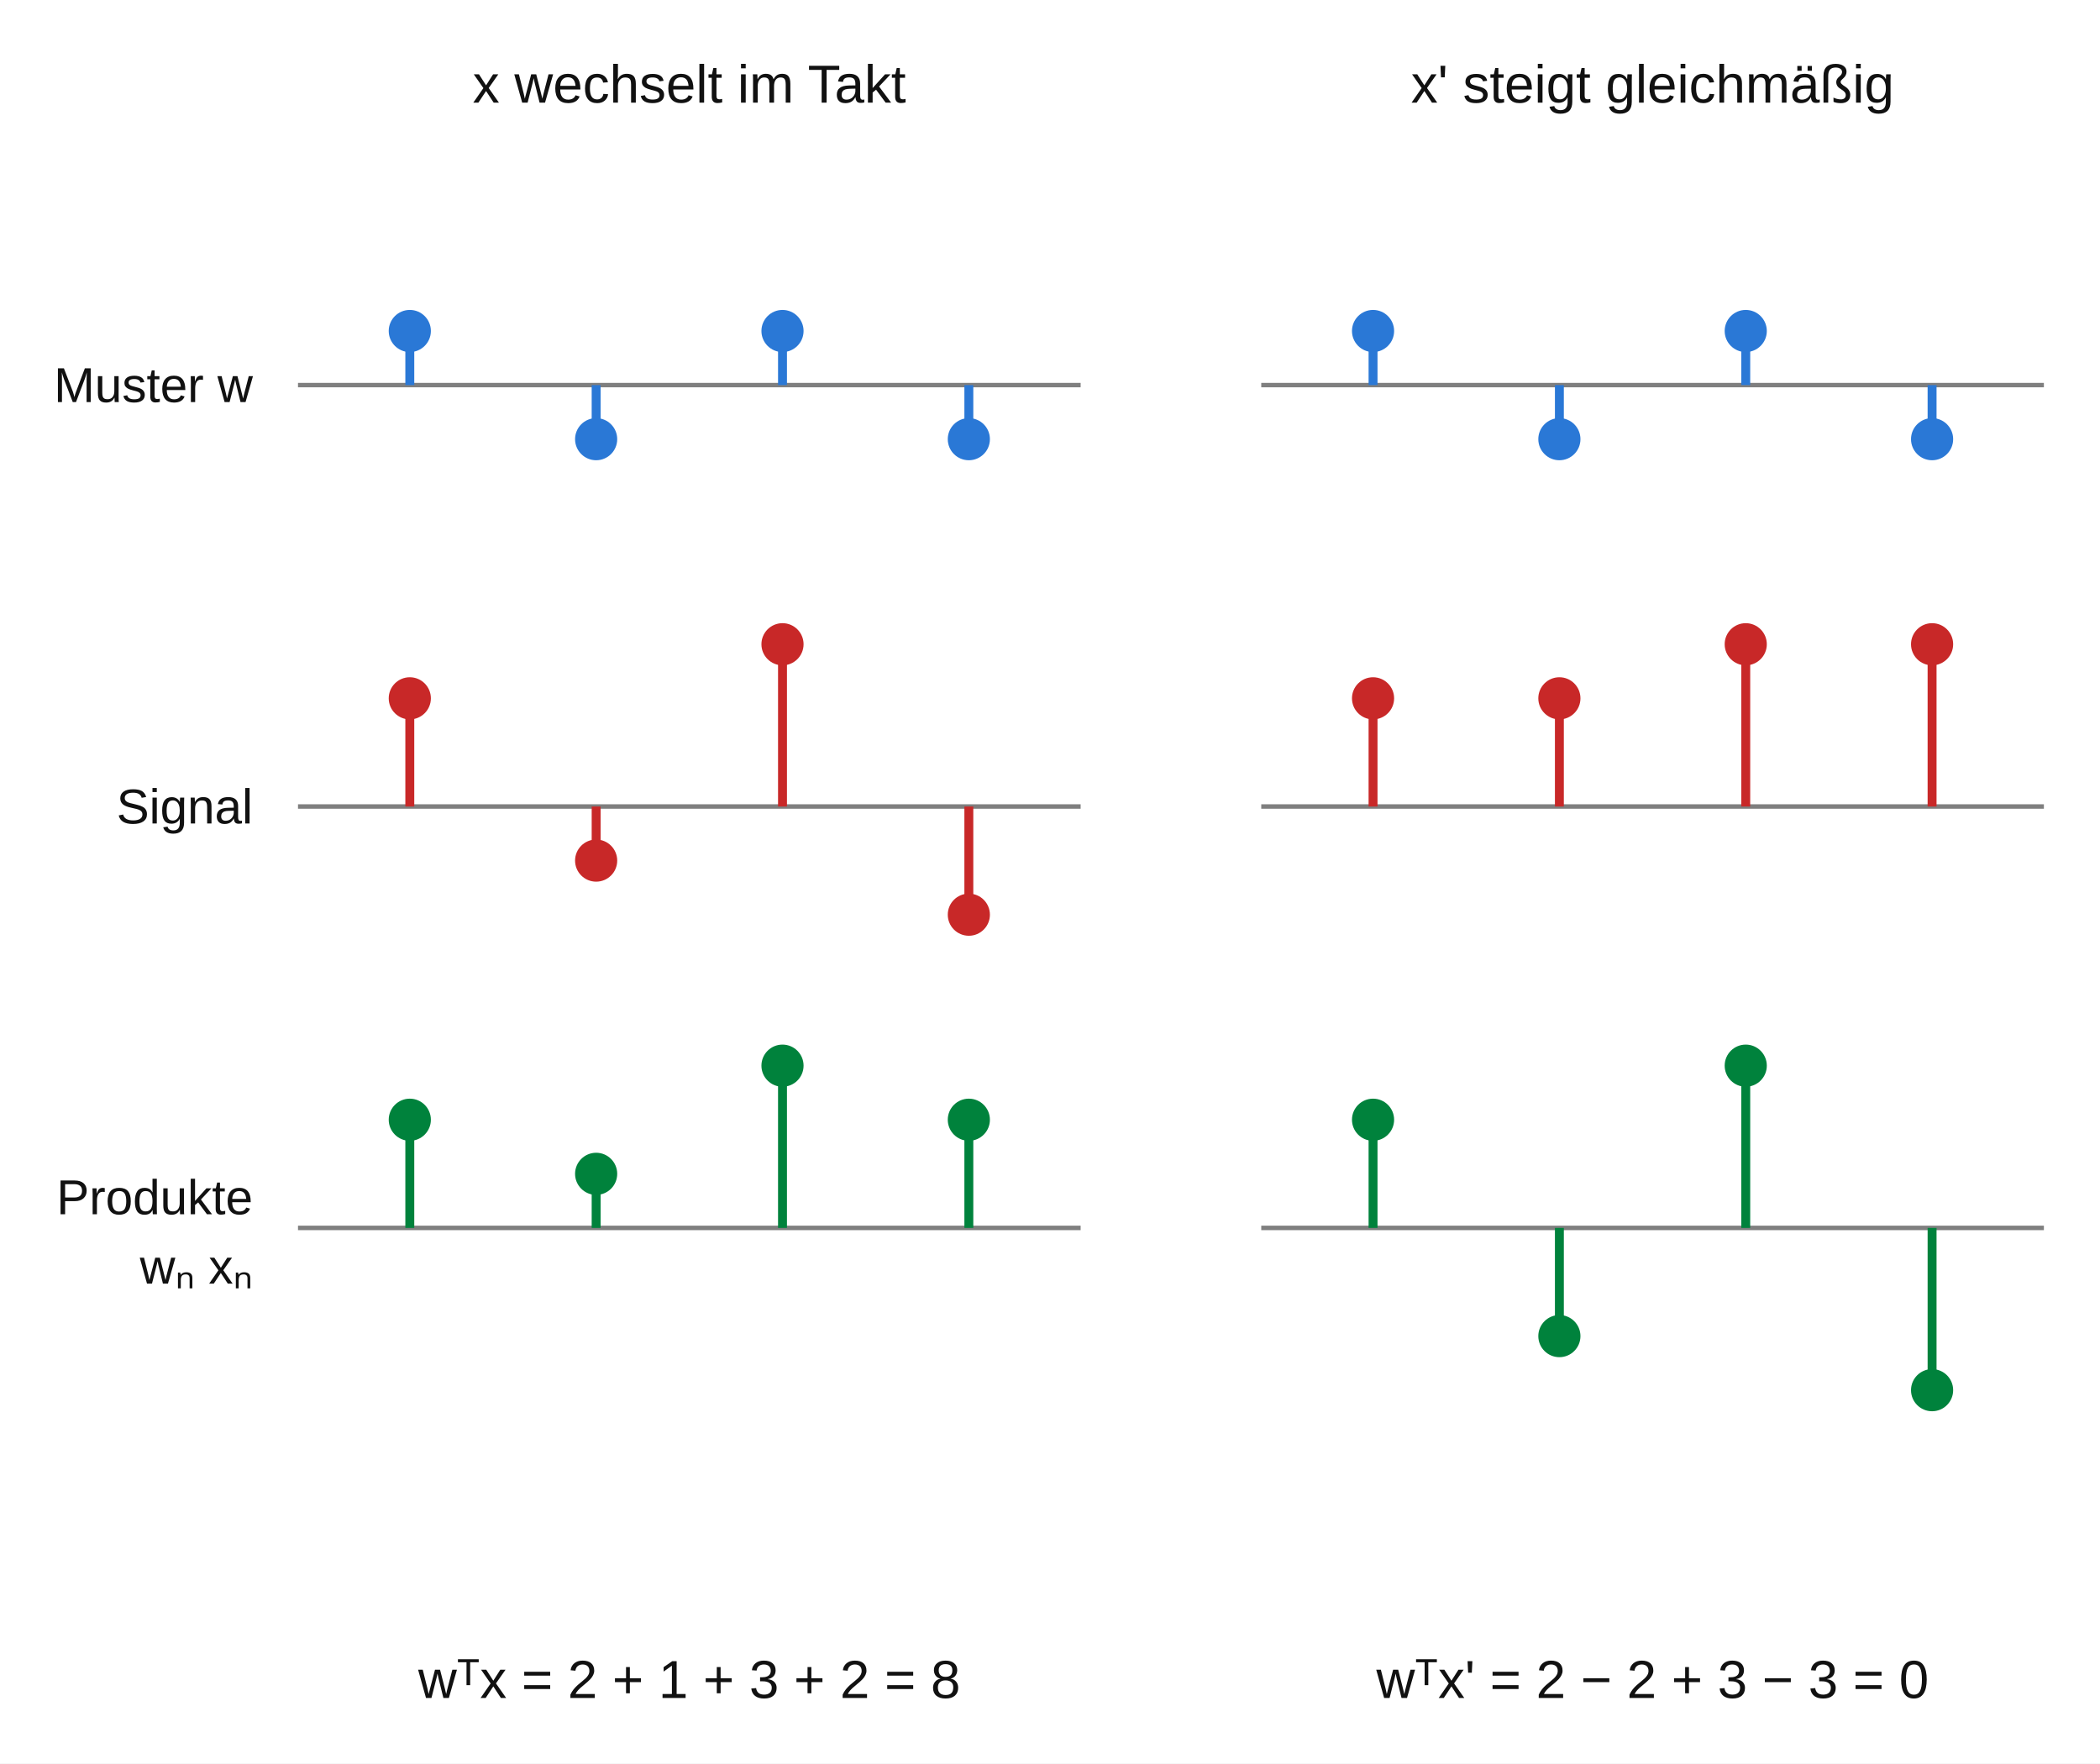
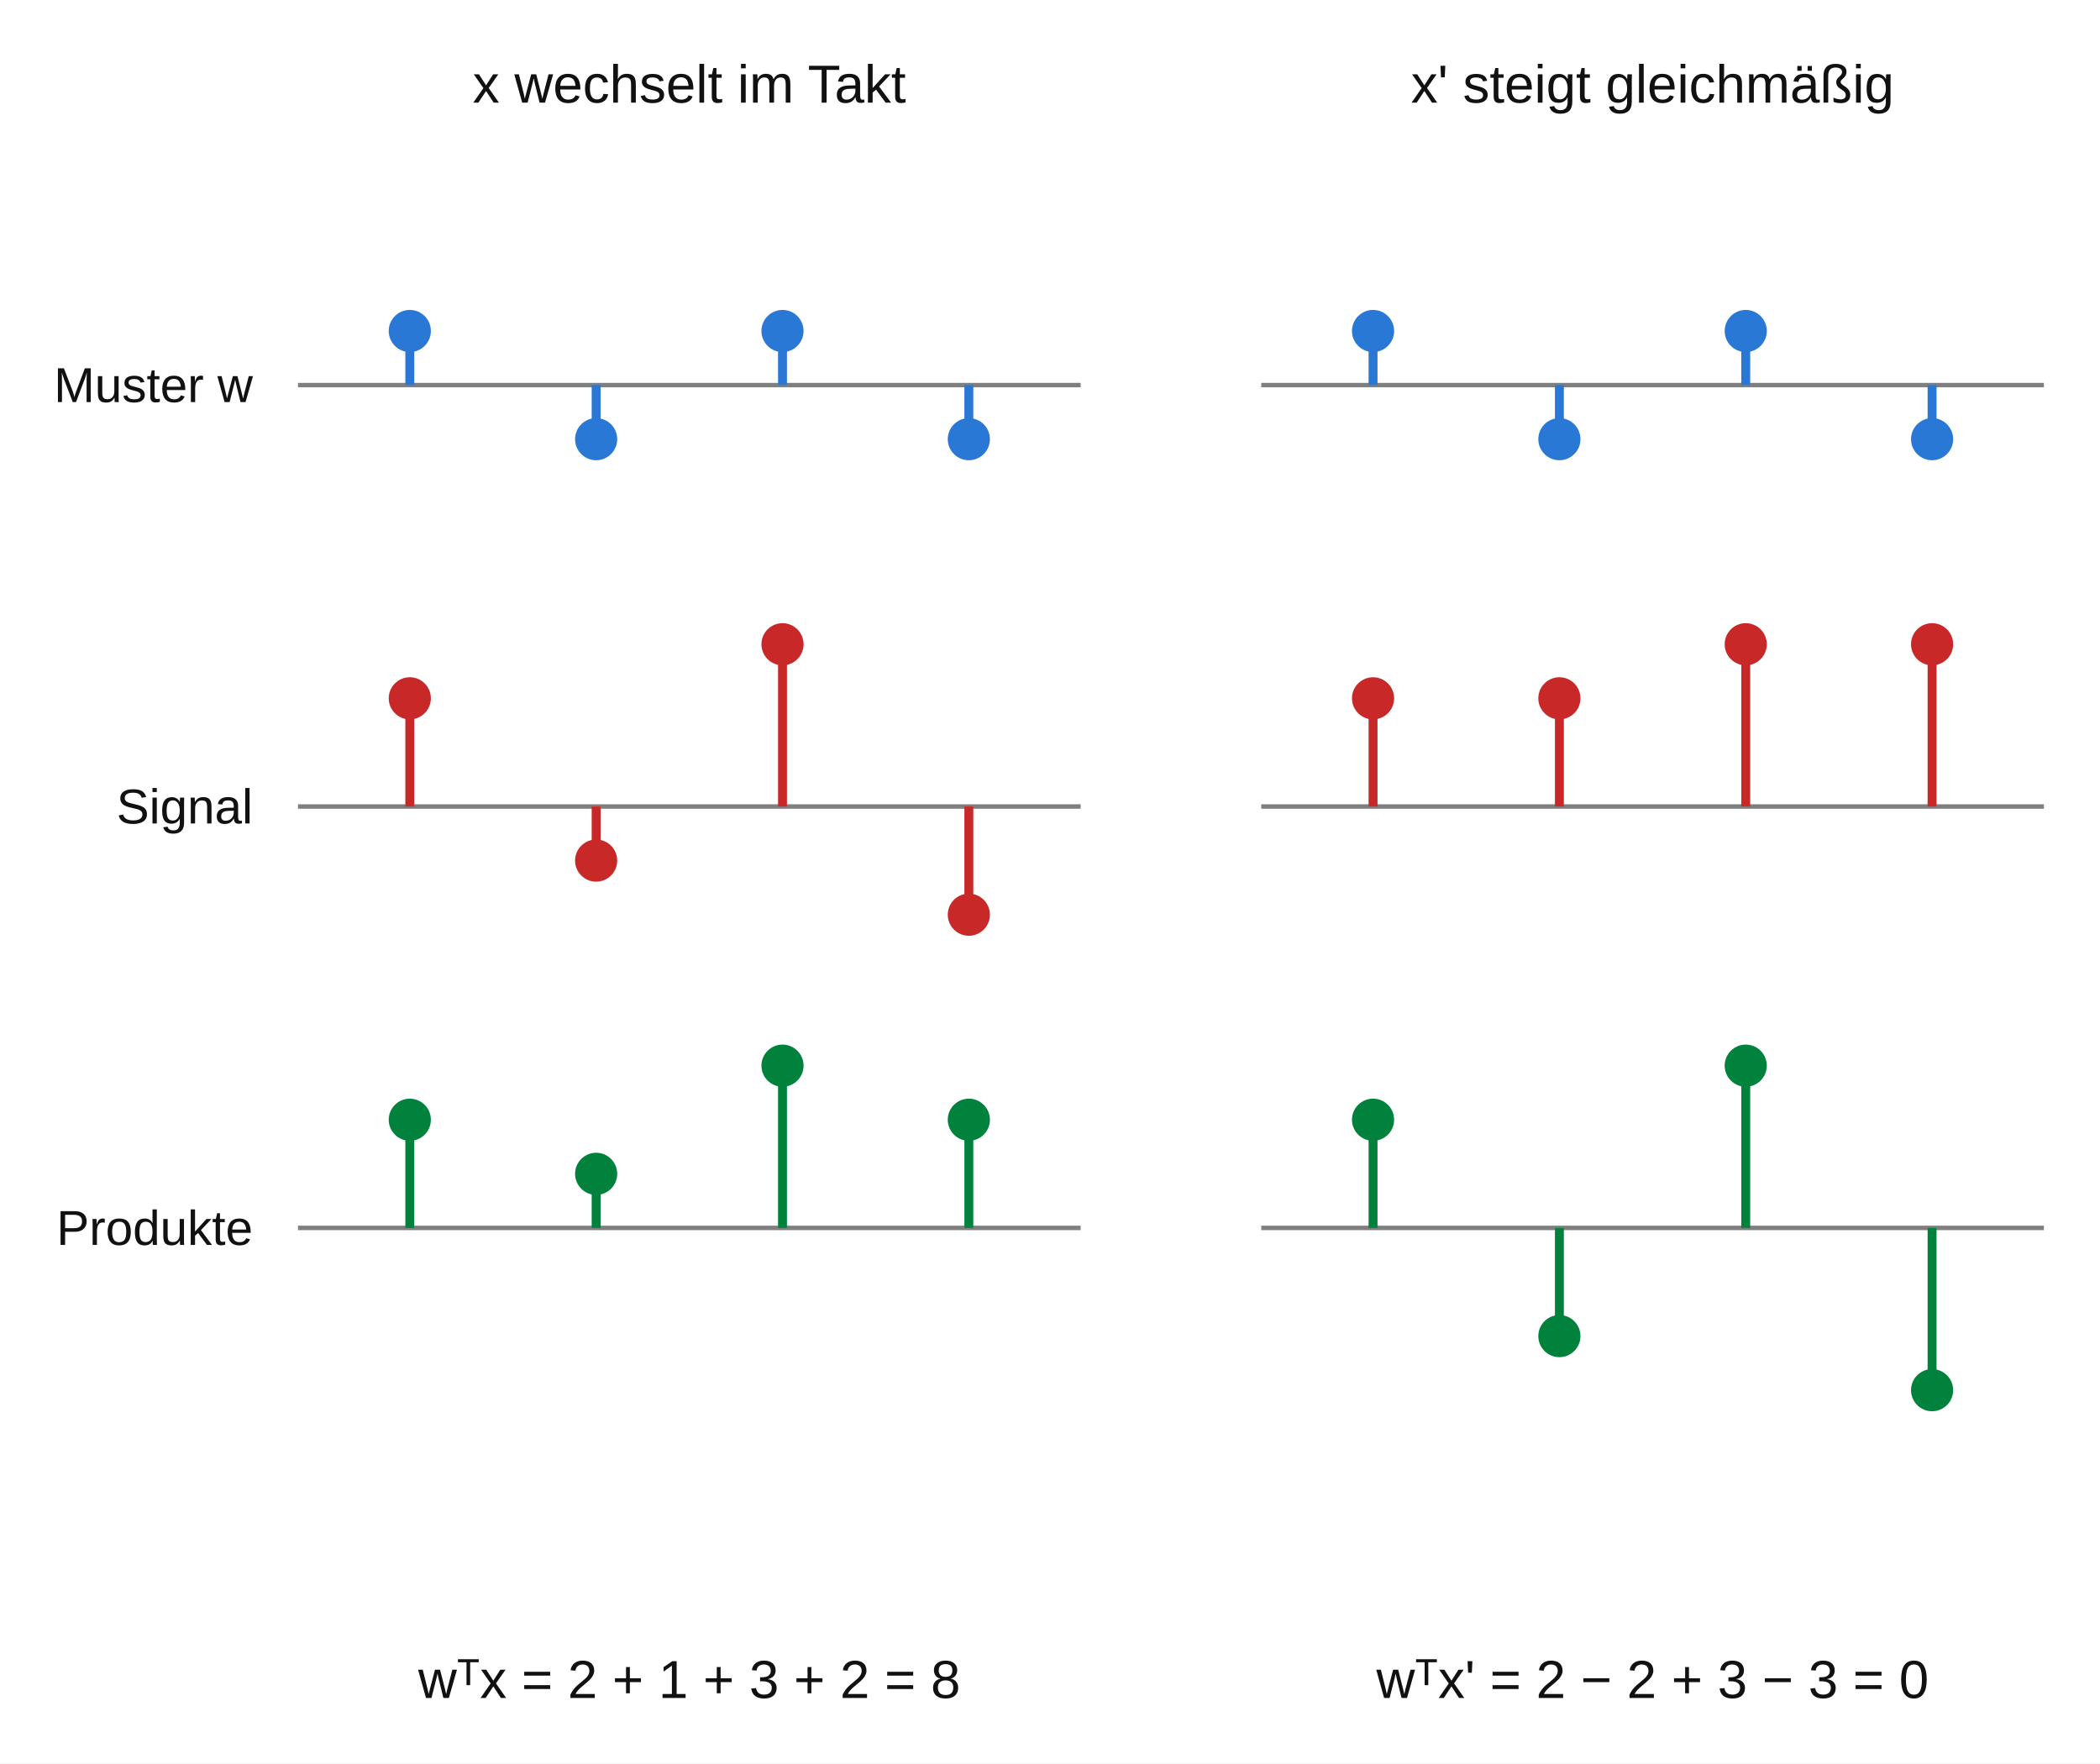
<svg xmlns="http://www.w3.org/2000/svg" width="518" height="435" viewBox="569.85 131.046 941.818 790.909">
  <rect x="569.85" y="131.046" width="941.818" height="790.909" fill="#ffffff" />
  <path d="M703.5 303.75C820.5 303.75 937.5 303.75 1054.5 303.75" fill="none" stroke="#7f7f7f" stroke-width="2" stroke-linejoin="round" stroke-linecap="butt" />
  <path d="M753.64 303.75C753.64 295.66 753.64 287.58 753.64 279.49" fill="none" stroke="#2a78d6" stroke-width="4" stroke-linejoin="round" stroke-linecap="butt" />
  <path d="M763.09 279.49C763.09 274.27 758.86 270.04 753.64 270.04C748.42 270.04 744.19 274.27 744.19 279.49C744.19 284.71 748.42 288.94 753.64 288.94C758.86 288.94 763.09 284.71 763.09 279.49" fill="#2a78d6" />
  <path d="M837.21 303.75C837.21 311.84 837.21 319.92 837.21 328.01" fill="none" stroke="#2a78d6" stroke-width="4" stroke-linejoin="round" stroke-linecap="butt" />
  <path d="M846.66 328.01C846.66 322.79 842.43 318.56 837.21 318.56C832 318.56 827.76 322.79 827.76 328.01C827.76 333.23 832 337.46 837.21 337.46C842.43 337.46 846.66 333.23 846.66 328.01" fill="#2a78d6" />
  <path d="M920.79 303.75C920.79 295.66 920.79 287.58 920.79 279.49" fill="none" stroke="#2a78d6" stroke-width="4" stroke-linejoin="round" stroke-linecap="butt" />
  <path d="M930.24 279.49C930.24 274.27 926 270.04 920.79 270.04C915.57 270.04 911.34 274.27 911.34 279.49C911.34 284.71 915.57 288.94 920.79 288.94C926 288.94 930.24 284.71 930.24 279.49" fill="#2a78d6" />
  <path d="M1004.36 303.75C1004.36 311.84 1004.36 319.92 1004.36 328.01" fill="none" stroke="#2a78d6" stroke-width="4" stroke-linejoin="round" stroke-linecap="butt" />
  <path d="M1013.81 328.01C1013.81 322.79 1009.58 318.56 1004.36 318.56C999.14 318.56 994.91 322.79 994.91 328.01C994.91 333.23 999.14 337.46 1004.36 337.46C1009.58 337.46 1013.81 333.23 1013.81 328.01" fill="#2a78d6" />
  <path d="M703.5 492.75C820.5 492.75 937.5 492.75 1054.5 492.75" fill="none" stroke="#7f7f7f" stroke-width="2" stroke-linejoin="round" stroke-linecap="butt" />
  <path d="M753.64 492.75C753.64 476.58 753.64 460.41 753.64 444.23" fill="none" stroke="#c82828" stroke-width="4" stroke-linejoin="round" stroke-linecap="butt" />
  <path d="M763.09 444.23C763.09 439.02 758.86 434.78 753.64 434.78C748.42 434.78 744.19 439.02 744.19 444.23C744.19 449.45 748.42 453.68 753.64 453.68C758.86 453.68 763.09 449.45 763.09 444.23" fill="#c82828" />
  <path d="M837.21 492.75C837.21 500.84 837.21 508.92 837.21 517.01" fill="none" stroke="#c82828" stroke-width="4" stroke-linejoin="round" stroke-linecap="butt" />
  <path d="M846.66 517.01C846.66 511.79 842.43 507.56 837.21 507.56C832 507.56 827.76 511.79 827.76 517.01C827.76 522.23 832 526.46 837.21 526.46C842.43 526.46 846.66 522.23 846.66 517.01" fill="#c82828" />
  <path d="M920.79 492.75C920.79 468.49 920.79 444.23 920.79 419.98" fill="none" stroke="#c82828" stroke-width="4" stroke-linejoin="round" stroke-linecap="butt" />
  <path d="M930.24 419.98C930.24 414.76 926 410.53 920.79 410.53C915.57 410.53 911.34 414.76 911.34 419.98C911.34 425.2 915.57 429.43 920.79 429.43C926 429.43 930.24 425.2 930.24 419.98" fill="#c82828" />
  <path d="M1004.36 492.75C1004.36 508.92 1004.36 525.09 1004.36 541.27" fill="none" stroke="#c82828" stroke-width="4" stroke-linejoin="round" stroke-linecap="butt" />
  <path d="M1013.81 541.27C1013.81 536.05 1009.58 531.82 1004.36 531.82C999.14 531.82 994.91 536.05 994.91 541.27C994.91 546.48 999.14 550.72 1004.36 550.72C1009.58 550.72 1013.81 546.48 1013.81 541.27" fill="#c82828" />
  <path d="M703.5 681.75C820.5 681.75 937.5 681.75 1054.5 681.75" fill="none" stroke="#7f7f7f" stroke-width="2" stroke-linejoin="round" stroke-linecap="butt" />
  <path d="M753.64 681.75C753.64 665.58 753.64 649.41 753.64 633.23" fill="none" stroke="#00823c" stroke-width="4" stroke-linejoin="round" stroke-linecap="butt" />
  <path d="M763.09 633.23C763.09 628.02 758.86 623.78 753.64 623.78C748.42 623.78 744.19 628.02 744.19 633.23C744.19 638.45 748.42 642.68 753.64 642.68C758.86 642.68 763.09 638.45 763.09 633.23" fill="#00823c" />
  <path d="M837.21 681.75C837.21 673.66 837.21 665.58 837.21 657.49" fill="none" stroke="#00823c" stroke-width="4" stroke-linejoin="round" stroke-linecap="butt" />
  <path d="M846.66 657.49C846.66 652.27 842.43 648.04 837.21 648.04C832 648.04 827.76 652.27 827.76 657.49C827.76 662.71 832 666.94 837.21 666.94C842.43 666.94 846.66 662.71 846.66 657.49" fill="#00823c" />
  <path d="M920.79 681.75C920.79 657.49 920.79 633.23 920.79 608.98" fill="none" stroke="#00823c" stroke-width="4" stroke-linejoin="round" stroke-linecap="butt" />
  <path d="M930.24 608.98C930.24 603.76 926 599.53 920.79 599.53C915.57 599.53 911.34 603.76 911.34 608.98C911.34 614.2 915.57 618.43 920.79 618.43C926 618.43 930.24 614.2 930.24 608.98" fill="#00823c" />
  <path d="M1004.36 681.75C1004.36 665.58 1004.36 649.41 1004.36 633.23" fill="none" stroke="#00823c" stroke-width="4" stroke-linejoin="round" stroke-linecap="butt" />
  <path d="M1013.81 633.23C1013.81 628.02 1009.58 623.78 1004.36 623.78C999.14 623.78 994.91 628.02 994.91 633.23C994.91 638.45 999.14 642.68 1004.36 642.68C1009.58 642.68 1013.81 638.45 1013.81 633.23" fill="#00823c" />
  <text x="879" y="884.25" font-size="24" font-family="Arial, Helvetica, 'Liberation Sans', 'Nimbus Sans', 'Noto Sans CJK SC', 'Microsoft YaHei', 'PingFang SC', sans-serif" fill="#111111" text-anchor="middle" dominant-baseline="central">wᵀx = 2 + 1 + 3 + 2 = 8</text>
  <path d="M1135.5 303.75C1252.5 303.75 1369.5 303.75 1486.5 303.75" fill="none" stroke="#7f7f7f" stroke-width="2" stroke-linejoin="round" stroke-linecap="butt" />
  <path d="M1185.64 303.75C1185.64 295.66 1185.64 287.58 1185.64 279.49" fill="none" stroke="#2a78d6" stroke-width="4" stroke-linejoin="round" stroke-linecap="butt" />
  <path d="M1195.09 279.49C1195.09 274.27 1190.86 270.04 1185.64 270.04C1180.42 270.04 1176.19 274.27 1176.19 279.49C1176.19 284.71 1180.42 288.94 1185.64 288.94C1190.86 288.94 1195.09 284.71 1195.09 279.49" fill="#2a78d6" />
  <path d="M1269.21 303.75C1269.21 311.84 1269.21 319.92 1269.21 328.01" fill="none" stroke="#2a78d6" stroke-width="4" stroke-linejoin="round" stroke-linecap="butt" />
  <path d="M1278.66 328.01C1278.66 322.79 1274.43 318.56 1269.21 318.56C1264 318.56 1259.76 322.79 1259.76 328.01C1259.76 333.23 1264 337.46 1269.21 337.46C1274.43 337.46 1278.66 333.23 1278.66 328.01" fill="#2a78d6" />
  <path d="M1352.79 303.75C1352.79 295.66 1352.79 287.58 1352.79 279.49" fill="none" stroke="#2a78d6" stroke-width="4" stroke-linejoin="round" stroke-linecap="butt" />
  <path d="M1362.24 279.49C1362.24 274.27 1358 270.04 1352.79 270.04C1347.57 270.04 1343.34 274.27 1343.34 279.49C1343.34 284.71 1347.57 288.94 1352.79 288.94C1358 288.94 1362.24 284.71 1362.24 279.49" fill="#2a78d6" />
  <path d="M1436.36 303.75C1436.36 311.84 1436.36 319.92 1436.36 328.01" fill="none" stroke="#2a78d6" stroke-width="4" stroke-linejoin="round" stroke-linecap="butt" />
  <path d="M1445.81 328.01C1445.81 322.79 1441.58 318.56 1436.36 318.56C1431.14 318.56 1426.91 322.79 1426.91 328.01C1426.91 333.23 1431.14 337.46 1436.36 337.46C1441.58 337.46 1445.81 333.23 1445.81 328.01" fill="#2a78d6" />
  <path d="M1135.5 492.75C1252.5 492.75 1369.5 492.75 1486.5 492.75" fill="none" stroke="#7f7f7f" stroke-width="2" stroke-linejoin="round" stroke-linecap="butt" />
  <path d="M1185.64 492.75C1185.64 476.58 1185.64 460.41 1185.64 444.23" fill="none" stroke="#c82828" stroke-width="4" stroke-linejoin="round" stroke-linecap="butt" />
  <path d="M1195.09 444.23C1195.09 439.02 1190.86 434.78 1185.64 434.78C1180.42 434.78 1176.19 439.02 1176.19 444.23C1176.19 449.45 1180.42 453.68 1185.64 453.68C1190.86 453.68 1195.09 449.45 1195.09 444.23" fill="#c82828" />
  <path d="M1269.21 492.75C1269.21 476.58 1269.21 460.41 1269.21 444.23" fill="none" stroke="#c82828" stroke-width="4" stroke-linejoin="round" stroke-linecap="butt" />
  <path d="M1278.66 444.23C1278.66 439.02 1274.43 434.78 1269.21 434.78C1264 434.78 1259.76 439.02 1259.76 444.23C1259.76 449.45 1264 453.68 1269.21 453.68C1274.43 453.68 1278.66 449.45 1278.66 444.23" fill="#c82828" />
  <path d="M1352.79 492.75C1352.79 468.49 1352.79 444.23 1352.79 419.98" fill="none" stroke="#c82828" stroke-width="4" stroke-linejoin="round" stroke-linecap="butt" />
  <path d="M1362.24 419.98C1362.24 414.76 1358 410.53 1352.79 410.53C1347.57 410.53 1343.34 414.76 1343.34 419.98C1343.34 425.2 1347.57 429.43 1352.79 429.43C1358 429.43 1362.24 425.2 1362.24 419.98" fill="#c82828" />
  <path d="M1436.36 492.75C1436.36 468.49 1436.36 444.23 1436.36 419.98" fill="none" stroke="#c82828" stroke-width="4" stroke-linejoin="round" stroke-linecap="butt" />
  <path d="M1445.81 419.98C1445.81 414.76 1441.58 410.53 1436.36 410.53C1431.14 410.53 1426.91 414.76 1426.91 419.98C1426.91 425.2 1431.14 429.43 1436.36 429.43C1441.58 429.43 1445.81 425.2 1445.81 419.98" fill="#c82828" />
  <path d="M1135.5 681.75C1252.5 681.75 1369.5 681.75 1486.5 681.75" fill="none" stroke="#7f7f7f" stroke-width="2" stroke-linejoin="round" stroke-linecap="butt" />
  <path d="M1185.64 681.75C1185.64 665.58 1185.64 649.41 1185.64 633.23" fill="none" stroke="#00823c" stroke-width="4" stroke-linejoin="round" stroke-linecap="butt" />
  <path d="M1195.09 633.23C1195.09 628.02 1190.86 623.78 1185.64 623.78C1180.42 623.78 1176.19 628.02 1176.19 633.23C1176.19 638.45 1180.42 642.68 1185.64 642.68C1190.86 642.68 1195.09 638.45 1195.09 633.23" fill="#00823c" />
  <path d="M1269.21 681.75C1269.21 697.92 1269.21 714.09 1269.21 730.27" fill="none" stroke="#00823c" stroke-width="4" stroke-linejoin="round" stroke-linecap="butt" />
  <path d="M1278.66 730.27C1278.66 725.05 1274.43 720.82 1269.21 720.82C1264 720.82 1259.76 725.05 1259.76 730.27C1259.76 735.48 1264 739.72 1269.21 739.72C1274.43 739.72 1278.66 735.48 1278.66 730.27" fill="#00823c" />
  <path d="M1352.79 681.75C1352.79 657.49 1352.79 633.23 1352.79 608.98" fill="none" stroke="#00823c" stroke-width="4" stroke-linejoin="round" stroke-linecap="butt" />
  <path d="M1362.24 608.98C1362.24 603.76 1358 599.53 1352.79 599.53C1347.57 599.53 1343.34 603.76 1343.34 608.98C1343.34 614.2 1347.57 618.43 1352.79 618.43C1358 618.43 1362.24 614.2 1362.24 608.98" fill="#00823c" />
  <path d="M1436.36 681.75C1436.36 706.01 1436.36 730.27 1436.36 754.52" fill="none" stroke="#00823c" stroke-width="4" stroke-linejoin="round" stroke-linecap="butt" />
  <path d="M1445.81 754.52C1445.81 749.3 1441.58 745.07 1436.36 745.07C1431.14 745.07 1426.91 749.3 1426.91 754.52C1426.91 759.74 1431.14 763.97 1436.36 763.97C1441.58 763.97 1445.81 759.74 1445.81 754.52" fill="#00823c" />
  <text x="1311" y="884.25" font-size="24" font-family="Arial, Helvetica, 'Liberation Sans', 'Nimbus Sans', 'Noto Sans CJK SC', 'Microsoft YaHei', 'PingFang SC', sans-serif" fill="#111111" text-anchor="middle" dominant-baseline="central">wᵀx' = 2 − 2 + 3 − 3 = 0</text>
  <text x="879" y="168.75" font-size="24" font-family="Arial, Helvetica, 'Liberation Sans', 'Nimbus Sans', 'Noto Sans CJK SC', 'Microsoft YaHei', 'PingFang SC', sans-serif" fill="#111111" text-anchor="middle" dominant-baseline="central">x wechselt im Takt</text>
  <text x="1311" y="168.75" font-size="24" font-family="Arial, Helvetica, 'Liberation Sans', 'Nimbus Sans', 'Noto Sans CJK SC', 'Microsoft YaHei', 'PingFang SC', sans-serif" fill="#111111" text-anchor="middle" dominant-baseline="central">x' steigt gleichmäßig</text>
  <text x="683.25" y="303.75" font-size="22" font-family="Arial, Helvetica, 'Liberation Sans', 'Nimbus Sans', 'Noto Sans CJK SC', 'Microsoft YaHei', 'PingFang SC', sans-serif" fill="#111111" text-anchor="end" dominant-baseline="central">Muster w</text>
  <text x="683.25" y="492.75" font-size="22" font-family="Arial, Helvetica, 'Liberation Sans', 'Nimbus Sans', 'Noto Sans CJK SC', 'Microsoft YaHei', 'PingFang SC', sans-serif" fill="#111111" text-anchor="end" dominant-baseline="central">Signal</text>
-   <text x="683.25" y="668" font-size="22" font-family="Arial, Helvetica, 'Liberation Sans', 'Nimbus Sans', 'Noto Sans CJK SC', 'Microsoft YaHei', 'PingFang SC', sans-serif" fill="#111111" text-anchor="end" dominant-baseline="central">Produkte</text>
-   <text x="683.25" y="695.5" font-size="22" font-family="Arial, Helvetica, 'Liberation Sans', 'Nimbus Sans', 'Noto Sans CJK SC', 'Microsoft YaHei', 'PingFang SC', sans-serif" fill="#111111" text-anchor="end" dominant-baseline="central">wₙ xₙ</text>
+   <text x="683.25" y="681.75" font-size="22" font-family="Arial, Helvetica, 'Liberation Sans', 'Nimbus Sans', 'Noto Sans CJK SC', 'Microsoft YaHei', 'PingFang SC', sans-serif" fill="#111111" text-anchor="end" dominant-baseline="central">Produkte</text>
</svg>
